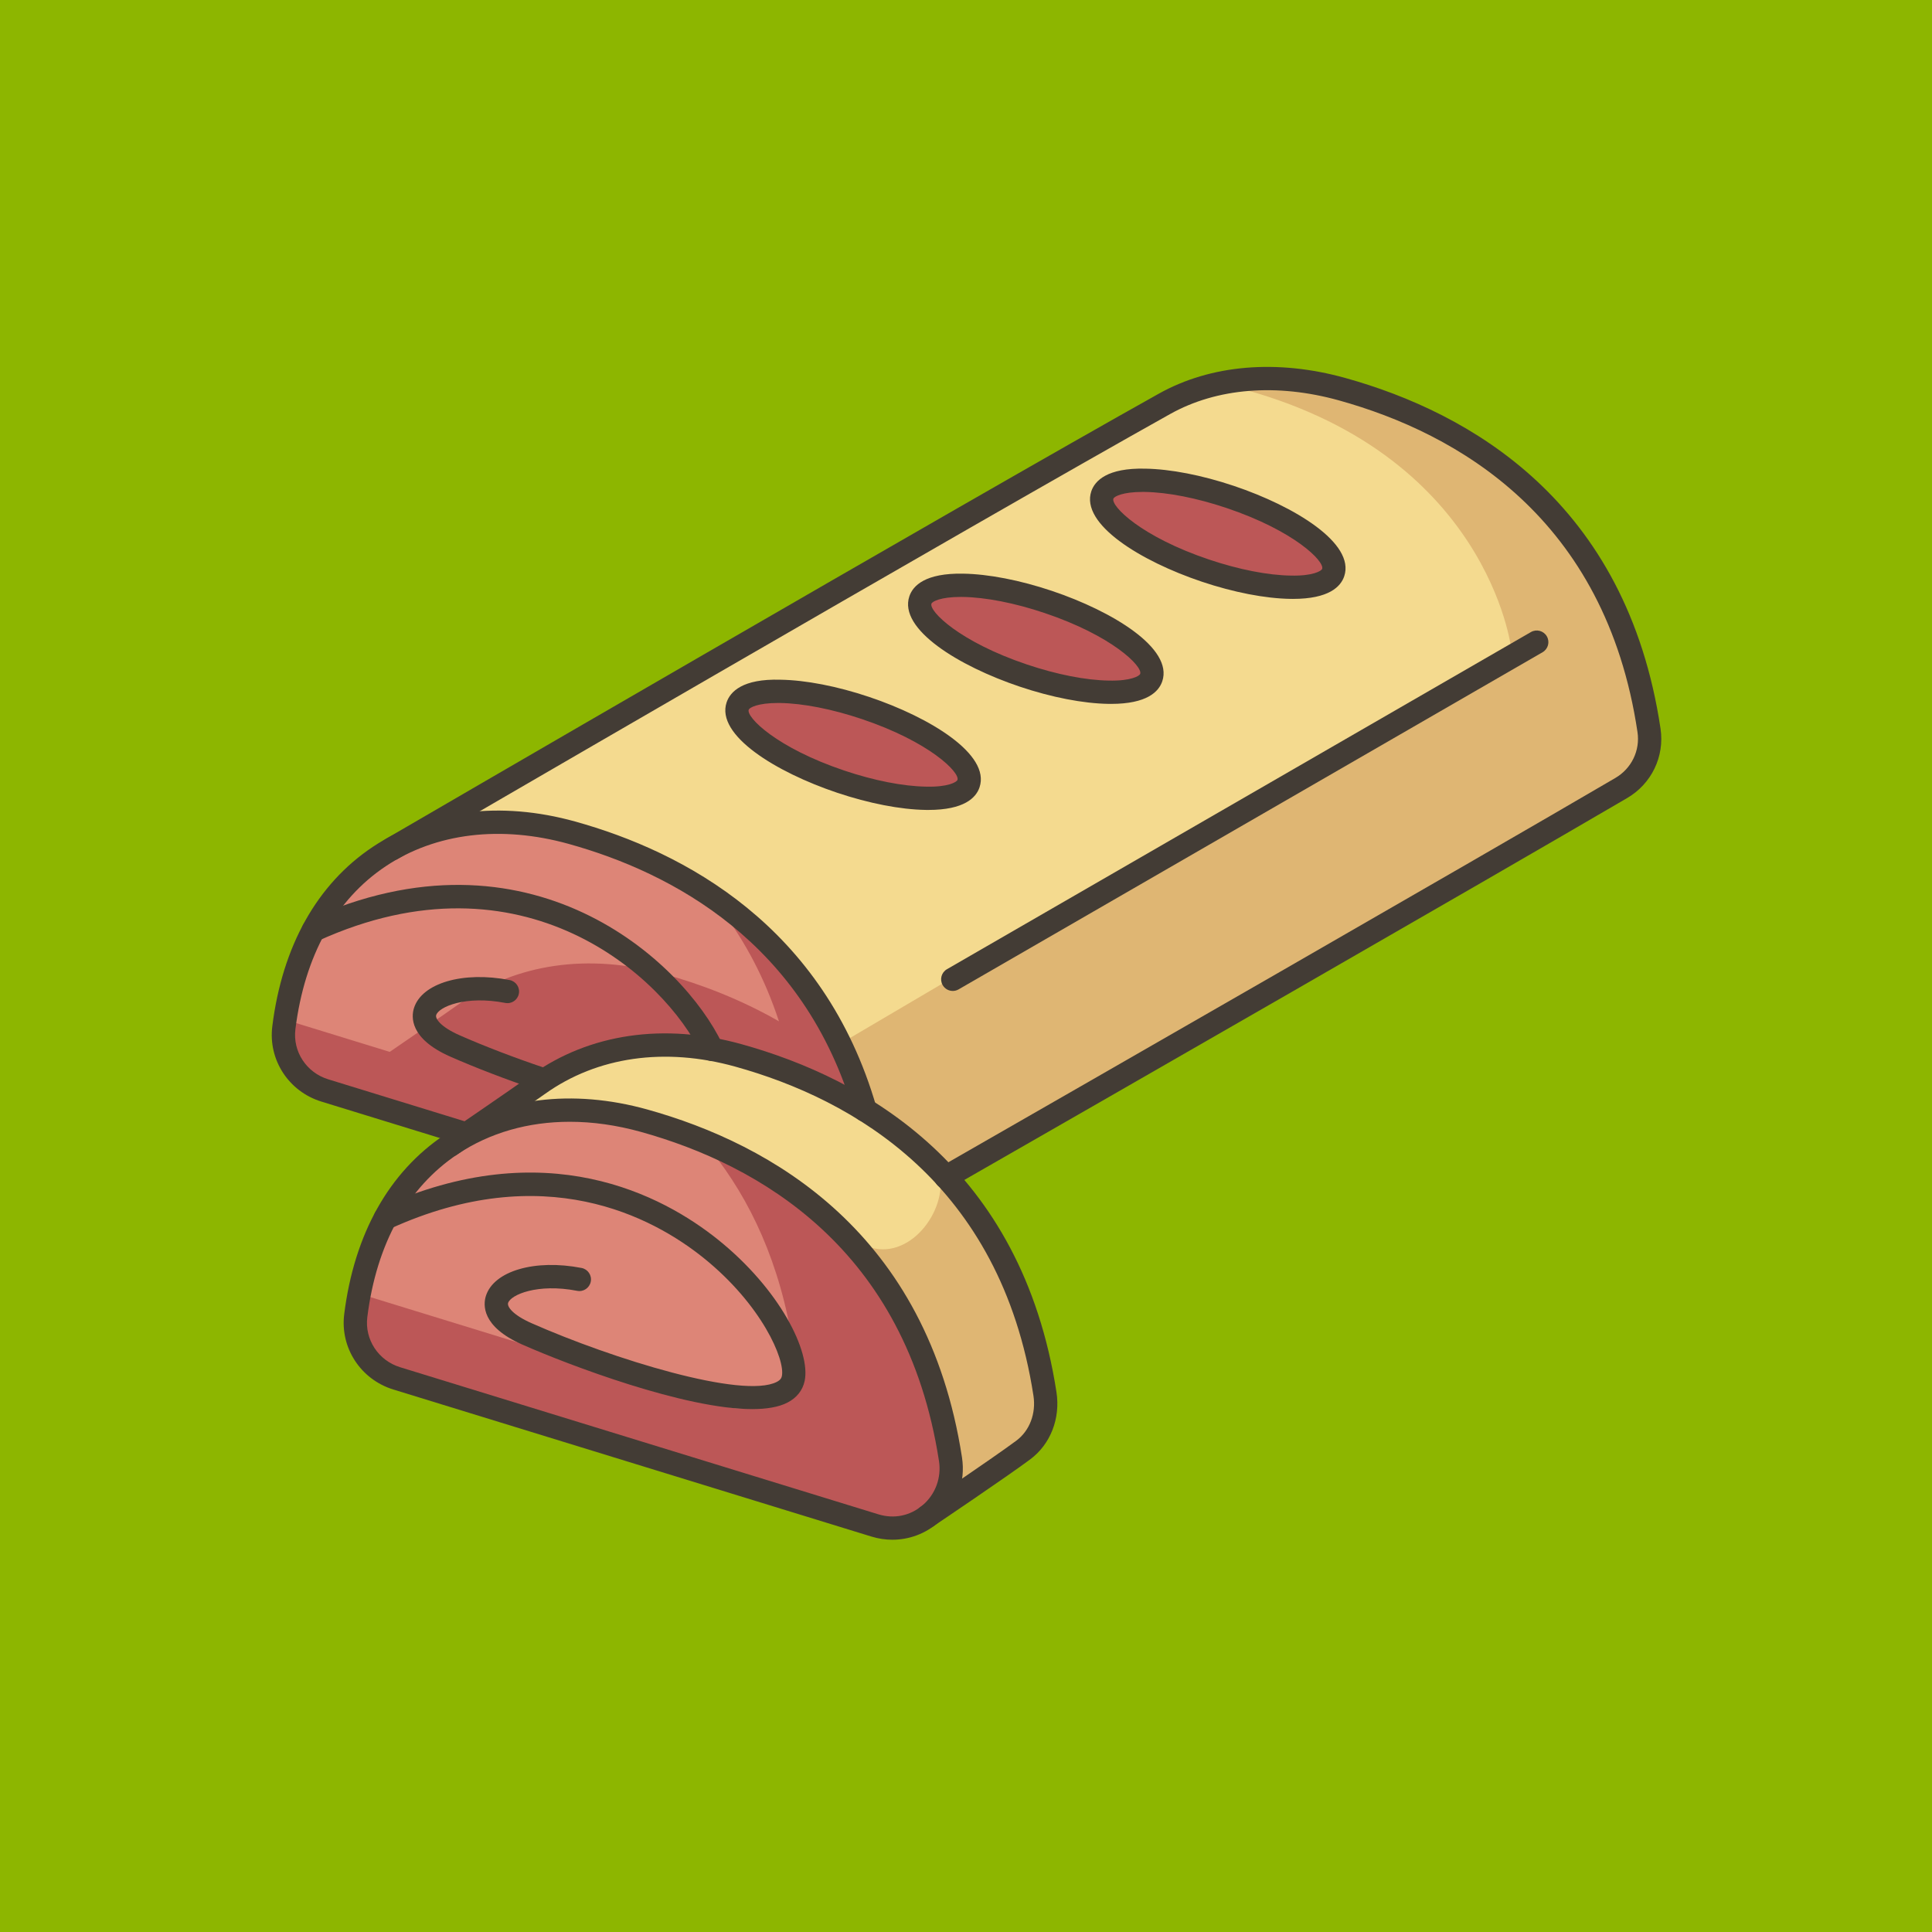
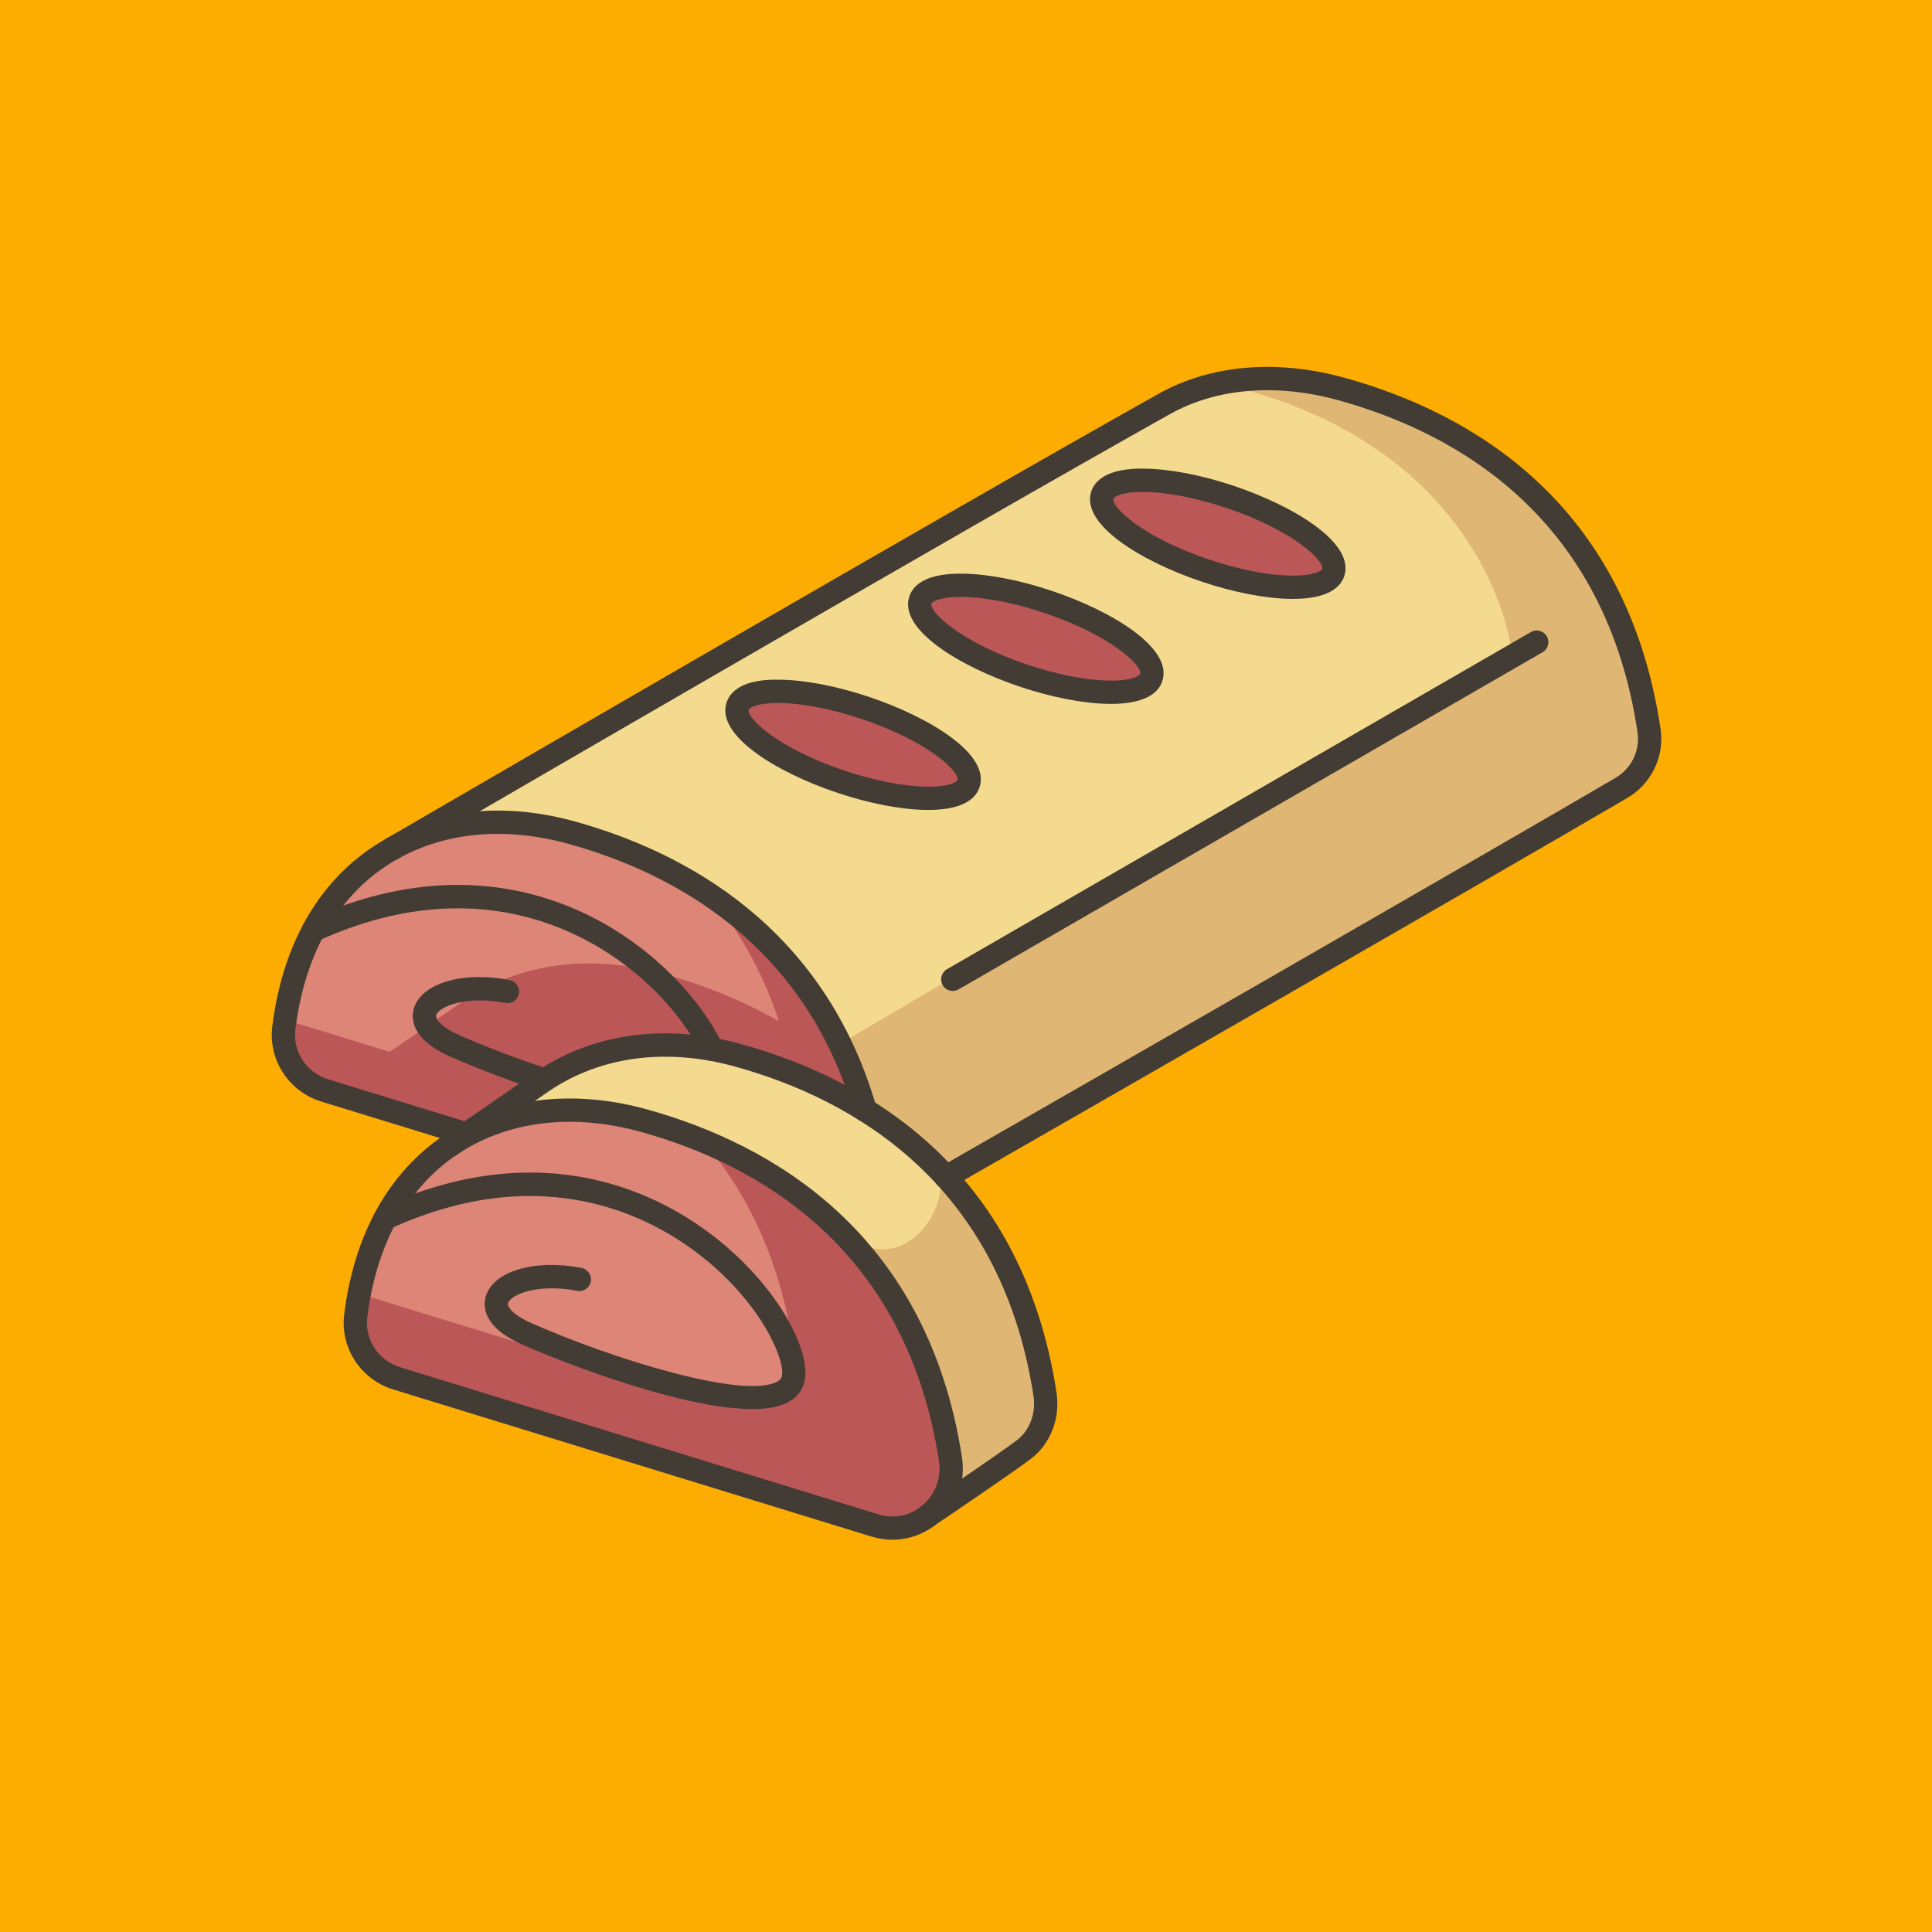
<svg xmlns="http://www.w3.org/2000/svg" version="1.1" id="svg18" width="1000" height="1000" viewBox="0 0 1000 1000">
  <defs id="defs22">
    <clipPath clipPathUnits="userSpaceOnUse" id="clipPath34">
      <path d="M 0,3236.692 H 3834.782 V 0 H 0 Z" id="path32" />
    </clipPath>
  </defs>
  <g id="g26" transform="matrix(1.333333,0,0,-1.333333,0,4315.587)">
-     <rect style="fill:#8db600;fill-opacity:1;stroke-width:0;stroke-linecap:round" id="rect1" width="750" height="750" x="1.3125001e-05" y="-3236.69" transform="scale(1,-1)" ry="90.793" rx="0" />
+     <rect style="fill:#FDAD01;fill-opacity:1;stroke-width:0;stroke-linecap:round" id="rect1" width="750" height="750" x="1.3125001e-05" y="-3236.69" transform="scale(1,-1)" ry="90.793" rx="0" />
    <g id="g28" transform="matrix(0.1406645,0,0,0.1406645,105.4955,2638.969)">
      <g id="g30" clip-path="url(#clipPath34)">
        <g id="g36" transform="translate(151.1082,1255.264)">
          <path d="m 0,0 383.651,-118.015 c 58.837,40.336 152.415,104.657 191.943,132.798 155.817,110.95 356.643,140.171 565.44,82.044 C 1242.702,68.565 1351.981,26.975 1457.753,-33.701 1310.3,415.161 952.387,602.78 673.221,680.393 480.729,733.844 296.507,711.339 154.562,616.772 12.774,522.331 -75.876,362.857 -101.786,155.613 -110.464,86.25 -67.653,20.81 0,0" style="fill:#dd8577;fill-opacity:1;fill-rule:nonzero;stroke:none" id="path38" />
        </g>
        <g id="g40" transform="translate(1243.666,1734.34)">
          <path d="m 0,0 c 63.09,-84.965 117.079,-184.946 156.076,-303.659 -105.772,60.676 -215.051,102.266 -316.719,130.528 -208.798,58.127 -409.623,28.906 -565.44,-82.044 -39.524,-28.141 -133.102,-92.462 -191.943,-132.798 l -273.054,83.994 c -0.965,-6.589 -2.428,-12.792 -3.264,-19.483 -8.678,-69.363 34.133,-134.804 101.786,-155.613 l 383.651,-118.015 c 58.837,40.336 152.415,104.656 191.943,132.798 155.817,110.95 356.643,140.171 565.44,82.044 101.668,-28.262 210.947,-69.853 316.719,-130.528 C 287.679,-276.804 151.831,-113.546 0,0" style="fill:#bc5757;fill-opacity:1;fill-rule:nonzero;stroke:none" id="path42" />
        </g>
        <g id="g44" transform="translate(1270.549,2305.89)">
          <path d="m 0,0 c 11.707,34.838 57.233,53.859 132.937,51.473 68.218,-1.035 153.494,-17.639 240.105,-46.734 161.796,-54.33 320,-153.071 294.498,-228.994 -11.346,-33.772 -54.911,-51.537 -126.173,-51.537 -2.229,0 -4.473,0 -6.764,0.063 -68.218,1.036 -153.495,17.639 -240.105,46.734 C 132.701,-174.665 -25.501,-75.924 0,0 m 504.315,292.677 c 11.692,34.839 56.998,54.11 132.937,51.474 68.218,-1.036 153.495,-17.639 240.105,-46.734 161.797,-54.33 320,-153.072 294.498,-228.995 -11.346,-33.772 -54.91,-51.536 -126.173,-51.536 -2.228,0 -4.473,0 -6.764,0.062 C 970.701,17.984 885.423,34.587 798.813,63.683 637.016,118.012 478.814,216.754 504.315,292.677 m 502.135,289.79 c 11.691,34.839 57.405,54.141 132.936,51.473 68.218,-1.035 153.495,-17.639 240.106,-46.733 161.796,-54.331 319.999,-153.072 294.497,-228.995 -11.346,-33.772 -54.942,-51.568 -126.22,-51.568 -2.213,0 -4.441,0.031 -6.701,0.063 -68.234,1.036 -153.51,17.639 -240.121,46.734 -161.796,54.361 -319.999,153.102 -294.497,229.026 M -437.62,-339.287 c 294.169,-81.784 674.006,-282.022 818.124,-770.325 74.974,-47.242 147.304,-104.857 213.003,-174.912 432.229,247.791 1450.433,832.059 1852.068,1067.048 50.375,29.472 77.414,85.497 68.877,142.745 -89.435,600.389 -503.75,836.382 -835.551,928.658 -175.622,48.743 -345.265,34.933 -477.699,-38.981 -431.61,-241.01 -1560.183,-895.715 -1975.758,-1137.138 104.905,20.82 219.517,15.546 336.936,-17.095" style="fill:#f4da8f;fill-opacity:1;fill-rule:nonzero;stroke:none" id="path46" />
        </g>
        <g id="g48" transform="translate(1575.278,2107.34)">
          <path d="m 0,0 c 83.566,-28.059 165.375,-44.066 230.375,-45.071 66.901,-0.533 96.921,14.658 101.959,29.598 12.131,36.094 -86.344,125.168 -274.253,188.318 -83.567,28.059 -165.375,44.066 -230.376,45.071 -2.119,0.031 -4.19,0.031 -6.246,0.031 -63.086,0 -90.848,-15.129 -95.712,-29.629 C -286.384,152.224 -187.91,63.149 0,0" style="fill:#bc5757;fill-opacity:1;fill-rule:nonzero;stroke:none" id="path50" />
        </g>
        <g id="g52" transform="translate(2581.728,2689.776)">
          <path d="m 0,0 c 83.55,-28.059 165.358,-44.066 230.359,-45.039 67.418,-0.722 96.953,14.626 101.975,29.597 12.131,36.094 -86.344,125.169 -274.254,188.318 -83.565,28.06 -165.374,44.066 -230.375,45.071 -2.119,0.031 -4.19,0.031 -6.246,0.031 -63.087,0 -90.848,-15.128 -95.713,-29.629 C -286.385,152.255 -187.91,63.149 0,0" style="fill:#bc5757;fill-opacity:1;fill-rule:nonzero;stroke:none" id="path54" />
        </g>
        <g id="g56" transform="translate(2079.594,2400.018)">
          <path d="m 0,0 c 83.565,-28.06 165.374,-44.066 230.375,-45.071 66.821,-0.816 96.921,14.626 101.959,29.597 12.131,36.095 -86.344,125.169 -274.254,188.318 -83.566,28.06 -165.375,44.067 -230.376,45.071 -2.118,0.031 -4.189,0.031 -6.245,0.031 -63.087,0 -90.848,-15.128 -95.713,-29.628 C -286.385,152.224 -187.91,63.149 0,0" style="fill:#bc5757;fill-opacity:1;fill-rule:nonzero;stroke:none" id="path58" />
        </g>
        <g id="g60" transform="translate(1846.299,992.655)">
          <path d="m 0,0 c -0.071,0.126 -0.063,0.269 -0.133,0.396 -66.132,71.751 -139.481,130.152 -215.499,177.8 -0.502,0.253 -0.941,0.561 -1.412,0.866 -114.36,71.446 -234.699,118.561 -345.713,149.427 -199.35,55.397 -390.43,27.965 -538.197,-77.273 -20.511,-14.605 -55.557,-38.939 -92.723,-64.589 115.91,31.651 245.543,29.815 378.762,-7.223 339.082,-94.253 763.112,-335.111 857.585,-947.176 4.99,-32.279 1.239,-64.323 -9.949,-93.478 63.576,43.289 147.77,101.106 185.257,129.007 41.619,30.947 62.192,84.461 53.67,139.638 C 231.635,-333.37 130.731,-142.65 2.327,-2.316 1.585,-1.489 0.573,-1.004 0,0" style="fill:#f4da8f;fill-opacity:1;fill-rule:nonzero;stroke:none" id="path62" />
        </g>
        <g id="g64" transform="translate(1857.206,219.9871)">
          <path d="m 0,0 c -91.868,595.115 -504.472,829.383 -834.421,921.125 -68.359,18.989 -135.667,28.405 -200.417,28.405 -116.569,0 -224.75,-30.593 -315.782,-90.532 -2.688,-1.84 -4.641,-3.172 -4.798,-3.282 0,-0.002 -0.01,-0.002 -0.01,-0.004 -140.36,-94.644 -228.241,-253.33 -254.002,-459.366 -8.678,-69.332 34.133,-134.804 101.786,-155.645 l 1319.779,-405.919 c 48.366,-14.877 100.029,-4.049 138.163,28.906 C -10.624,-102.508 7.957,-51.568 0,0" style="fill:#dd8577;fill-opacity:1;fill-rule:nonzero;stroke:none" id="path66" />
        </g>
        <g id="g68" transform="translate(1857.206,219.9871)">
          <path d="m 0,0 c -74.837,484.785 -362.504,730.083 -644.958,853.979 107.872,-134.752 191.257,-310.541 226.728,-540.302 7.956,-51.569 -10.625,-102.508 -49.701,-136.312 -38.134,-32.955 -89.796,-43.783 -138.162,-28.906 l -993.676,305.62 c -3.617,-18.93 -7.179,-37.91 -9.659,-57.733 -8.678,-69.332 34.133,-134.804 101.786,-155.645 l 1319.779,-405.919 c 48.366,-14.877 100.029,-4.049 138.163,28.906 C -10.624,-102.508 7.957,-51.568 0,0" style="fill:#bc5757;fill-opacity:1;fill-rule:nonzero;stroke:none" id="path70" />
        </g>
        <g id="g72" transform="translate(3785,2231.159)">
          <path d="m 0,0 c -89.435,600.389 -503.75,836.382 -835.551,928.658 -101.644,28.211 -201.029,34.8 -292.614,21.578 701.022,-178.425 763.759,-722.13 763.759,-722.13 L -2203.609,-854.969 c 26.811,-55.24 50.457,-114.843 69.661,-179.912 74.974,-47.243 147.304,-104.857 213.004,-174.912 432.228,247.791 1450.432,832.059 1852.067,1067.048 C -18.502,-113.273 8.537,-57.249 0,0" style="fill:#dfb673;fill-opacity:1;fill-rule:nonzero;stroke:none" id="path74" />
        </g>
        <g id="g76" transform="translate(1622.993,819.6443)">
          <path d="m 0,0 h -0.004 c 126.742,-143.116 225.97,-335.55 265.98,-594.762 4.99,-32.278 1.239,-64.322 -9.95,-93.477 63.577,43.289 147.771,101.106 185.257,129.007 41.619,30.947 62.193,84.461 53.671,139.637 -40.014,259.236 -140.917,449.955 -269.322,590.289 -0.741,0.827 -1.754,1.313 -2.326,2.317 -0.071,0.126 -0.063,0.268 -0.134,0.396 C 229.222,60.789 112.187,-66.136 0,0" style="fill:#dfb673;fill-opacity:1;fill-rule:nonzero;stroke:none" id="path78" />
        </g>
        <g id="g80" transform="translate(1860.266,968.5193)">
          <path d="m 0,0 c -11.142,0 -21.97,5.807 -27.918,16.164 -8.82,15.379 -3.499,35.026 11.896,43.847 425.41,243.871 1458.6,836.696 1863.766,1073.757 44.679,26.145 68.657,75.766 61.094,126.487 -88.164,591.851 -496.735,824.55 -823.97,915.538 -171.511,47.676 -336.838,34.369 -465.553,-37.506 C 88.572,1841.938 -1496.704,919.65 -1512.648,910.36 c -15.316,-8.914 -35.011,-3.735 -43.941,11.613 -8.929,15.348 -3.735,35.027 11.613,43.941 15.96,9.29 1601.706,931.859 2132.967,1228.492 143.562,80.192 326.167,95.571 514.093,43.344 345.579,-96.104 777.094,-342.048 870.343,-968.017 11.439,-76.834 -24.749,-151.972 -92.23,-191.456 C 1474.812,841.09 441.433,248.171 15.96,4.269 10.907,1.381 5.414,0 0,0" style="fill:#433c35;fill-opacity:1;fill-rule:nonzero;stroke:none" id="path82" />
        </g>
        <g id="g84" transform="translate(1879.459,1514.515)">
          <path d="m 0,0 c -11.111,0 -21.908,5.744 -27.872,16.07 -8.866,15.379 -3.609,35.027 11.77,43.909 l 1611.625,930.448 c 15.395,8.913 35.011,3.609 43.91,-11.77 8.866,-15.379 3.609,-35.027 -11.77,-43.909 L 16.038,4.3 C 10.969,1.381 5.445,0 0,0" style="fill:#433c35;fill-opacity:1;fill-rule:nonzero;stroke:none" id="path86" />
        </g>
        <g id="g88" transform="translate(537.4896,1087.473)">
          <path d="m 0,0 c -3.139,0 -6.324,0.439 -9.463,1.412 l -391.089,120.304 c -90.063,27.682 -147.03,115.031 -135.448,207.683 27.699,221.587 123.646,392.831 277.455,495.308 153.762,102.413 351.998,127.24 558.3,69.928 299.472,-83.267 686.843,-287.593 831.455,-788.047 4.912,-17.043 -4.912,-34.87 -21.955,-39.798 -17.074,-4.803 -34.87,4.897 -39.797,21.971 C 933.068,560.717 566.241,753.805 282.524,832.679 94.551,884.968 -84.963,863.092 -222.906,771.193 -360.691,679.419 -446.91,523.9 -472.223,321.427 c -7.705,-61.612 30.382,-119.77 90.565,-138.257 L 9.432,62.866 C 26.396,57.625 35.922,39.641 30.696,22.692 26.458,8.882 13.731,0 0,0" style="fill:#433c35;fill-opacity:1;fill-rule:nonzero;stroke:none" id="path90" />
        </g>
        <g id="g92" transform="translate(741.1712,1240.168)">
          <path d="m 0,0 c -3.39,0 -6.827,0.533 -10.216,1.663 -82.436,27.651 -169.345,61.016 -238.411,91.491 -112.63,49.747 -107.514,110.166 -100.091,133.831 21.688,69.176 135.306,102.446 264.1,77.4 17.42,-3.39 28.797,-20.244 25.408,-37.664 -3.374,-17.45 -20.198,-28.939 -37.68,-25.423 -109.82,21.249 -183.422,-10.986 -190.499,-33.552 -3.013,-9.604 11.739,-32.391 64.719,-55.773 C -155.315,122.25 -70.431,89.671 10.216,62.615 27.055,56.966 36.11,38.762 30.476,21.907 25.957,8.475 13.433,0 0,0" style="fill:#433c35;fill-opacity:1;fill-rule:nonzero;stroke:none" id="path94" />
        </g>
        <g id="g96" transform="translate(1215.011,1321.144)">
          <path d="m 0,0 c -12.021,0 -23.556,6.779 -29.048,18.361 -101.205,213.365 -492.891,570.666 -1057.688,313.361 -16.18,-7.344 -35.215,-0.22 -42.576,15.913 -7.359,16.164 -0.219,35.216 15.929,42.591 C -505.116,667.399 -81.008,277.957 29.017,45.918 36.627,29.88 29.801,10.703 13.763,3.107 9.306,1.004 4.614,0 0,0" style="fill:#433c35;fill-opacity:1;fill-rule:nonzero;stroke:none" id="path98" />
        </g>
        <g id="g100" transform="translate(1901.304,2601.894)">
          <path d="m 0,0 c -55.57,0 -78.717,-12.648 -80.742,-18.675 -6.936,-20.652 77.038,-105.081 264.147,-167.948 82.029,-27.557 162.111,-43.282 225.495,-44.254 60.168,-1.319 84.414,12.397 86.501,18.643 6.937,20.652 -77.038,105.081 -264.147,167.948 C 149.226,-16.729 69.144,-1.004 5.759,-0.031 3.798,0 1.883,0 0,0 m 414.833,-295.188 c -2.276,0 -4.567,0 -6.905,0.063 -69.835,1.067 -156.838,17.953 -244.987,47.55 -168.088,56.464 -335.111,158.595 -304.604,249.364 9.871,29.378 43.847,64.342 148.395,62.428 69.834,-1.068 156.837,-17.953 244.986,-47.55 168.09,-56.465 335.112,-158.596 304.604,-249.365 -9.635,-28.719 -42.12,-62.49 -141.489,-62.49" style="fill:#433c35;fill-opacity:1;fill-rule:nonzero;stroke:none" id="path102" />
        </g>
        <g id="g104" transform="translate(1396.988,2309.217)">
          <path d="m 0,0 c -55.554,0 -78.717,-12.648 -80.741,-18.675 -6.936,-20.652 77.037,-105.081 264.147,-167.948 82.028,-27.557 162.111,-43.282 225.495,-44.255 59.995,-1.569 84.414,12.398 86.501,18.644 6.936,20.652 -77.038,105.081 -264.148,167.948 C 149.227,-16.729 69.144,-1.004 5.76,-0.031 3.798,0 1.883,0 0,0 m 414.833,-295.188 c -2.275,0 -4.566,0 -6.905,0.063 -69.834,1.066 -156.837,17.953 -244.986,47.55 -168.089,56.464 -335.111,158.595 -304.604,249.364 9.855,29.378 44.145,65.409 148.394,62.427 69.835,-1.067 156.838,-17.952 244.986,-47.55 168.09,-56.464 335.113,-158.595 304.605,-249.364 -9.636,-28.719 -42.12,-62.49 -141.49,-62.49" style="fill:#433c35;fill-opacity:1;fill-rule:nonzero;stroke:none" id="path106" />
        </g>
        <g id="g108" transform="translate(2403.438,2891.684)">
          <path d="m 0,0 c -55.554,0 -78.717,-12.648 -80.741,-18.675 -6.937,-20.683 77.021,-105.113 264.147,-167.979 82.028,-27.557 162.111,-43.282 225.495,-44.223 59.759,-1.476 84.413,12.397 86.5,18.643 6.937,20.652 -77.037,105.081 -264.147,167.948 C 149.227,-16.729 69.144,-1.004 5.76,-0.031 3.798,0 1.883,0 0,0 m 414.786,-295.22 c -2.26,0 -4.535,0.032 -6.858,0.063 -69.834,1.067 -156.853,17.953 -244.986,47.551 -168.089,56.463 -335.112,158.594 -304.604,249.395 9.855,29.378 44.317,64.781 148.394,62.427 69.834,-1.067 156.837,-17.952 244.986,-47.55 168.09,-56.464 335.112,-158.595 304.604,-249.364 -9.635,-28.719 -42.135,-62.522 -141.536,-62.522" style="fill:#433c35;fill-opacity:1;fill-rule:nonzero;stroke:none" id="path110" />
        </g>
        <g id="g112" transform="translate(1808.117,31.7625)">
          <path d="m 0,0 c -10.326,0 -20.479,4.96 -26.694,14.188 -9.902,14.719 -6.011,34.681 8.71,44.599 1.993,1.35 201.092,135.526 264.555,182.763 36.832,27.368 54.989,75.012 47.378,124.29 -90.55,586.61 -497.442,817.582 -822.84,908.037 -194.516,54.11 -380.794,27.494 -524.559,-74.856 -59.76,-42.56 -241.989,-167.101 -243.825,-168.357 -14.626,-9.98 -34.635,-6.214 -44.663,8.412 -10.012,14.657 -6.246,34.651 8.412,44.695 1.82,1.223 183.531,125.387 242.789,167.602 159.866,113.838 365.478,143.844 579.077,84.461 C -168.042,1240.294 261.699,996.14 357.475,375.632 368.727,302.753 340.935,231.601 284.925,189.95 220.27,141.866 26.161,11.017 17.922,5.493 12.414,1.789 6.167,0 0,0" style="fill:#433c35;fill-opacity:1;fill-rule:nonzero;stroke:none" id="path114" />
        </g>
        <g id="g116" transform="translate(822.4149,1153.447)">
          <path d="m 0,0 c -114.466,0 -220.521,-30.131 -309.375,-89.325 -137.786,-91.774 -224.004,-247.293 -249.317,-449.766 -7.706,-61.611 30.381,-119.77 90.581,-138.288 l 1319.763,-405.92 c 43.69,-13.433 88.493,-4.08 122.924,25.706 34.871,30.131 51.443,75.61 44.334,121.685 C 928.36,-349.267 521.452,-118.295 196.054,-27.84 129.139,-9.228 63.274,0 0,0 m 890.351,-1153.447 c -19.192,0 -38.589,2.856 -57.594,8.694 l -1319.779,405.919 c -90.079,27.746 -147.029,115.094 -135.447,207.715 27.698,221.556 123.646,392.831 277.47,495.307 153.73,102.414 352.014,127.209 558.285,69.929 343.632,-95.54 773.358,-339.694 869.149,-960.233 10.515,-68.076 -14.092,-135.401 -65.817,-180.126 -35.796,-30.915 -80.49,-47.205 -126.267,-47.205" style="fill:#433c35;fill-opacity:1;fill-rule:nonzero;stroke:none" id="path118" />
        </g>
        <g id="g120" transform="translate(1326.149,360.5037)">
          <path d="m 0,0 c -186.325,0 -506.214,121.339 -635.149,178.273 -112.614,49.748 -107.514,110.166 -100.107,133.8 21.704,69.207 135.228,102.477 264.116,77.431 17.419,-3.39 28.797,-20.244 25.407,-37.664 -3.374,-17.419 -20.15,-28.938 -37.679,-25.423 -109.727,21.249 -183.421,-11.017 -190.499,-33.552 -3.013,-9.604 11.738,-32.39 64.718,-55.773 223.44,-98.679 582.923,-209.944 676.705,-162.048 10.577,5.398 13.057,11.08 14.092,15.944 9.73,45.385 -55.852,197.389 -215.921,326.105 -140.8,113.21 -440.398,274.221 -865.102,80.725 -16.163,-7.376 -35.215,-0.251 -42.575,15.945 -7.36,16.132 -0.22,35.183 15.928,42.559 456.044,207.746 779.699,33.395 932.033,-89.137 C 75.625,330.78 161.859,158.688 144.471,77.492 138.9,51.536 122.391,30.884 96.733,17.796 72.393,5.366 39.123,0.031 0,0" style="fill:#433c35;fill-opacity:1;fill-rule:nonzero;stroke:none" id="path122" />
        </g>
      </g>
    </g>
  </g>
</svg>
